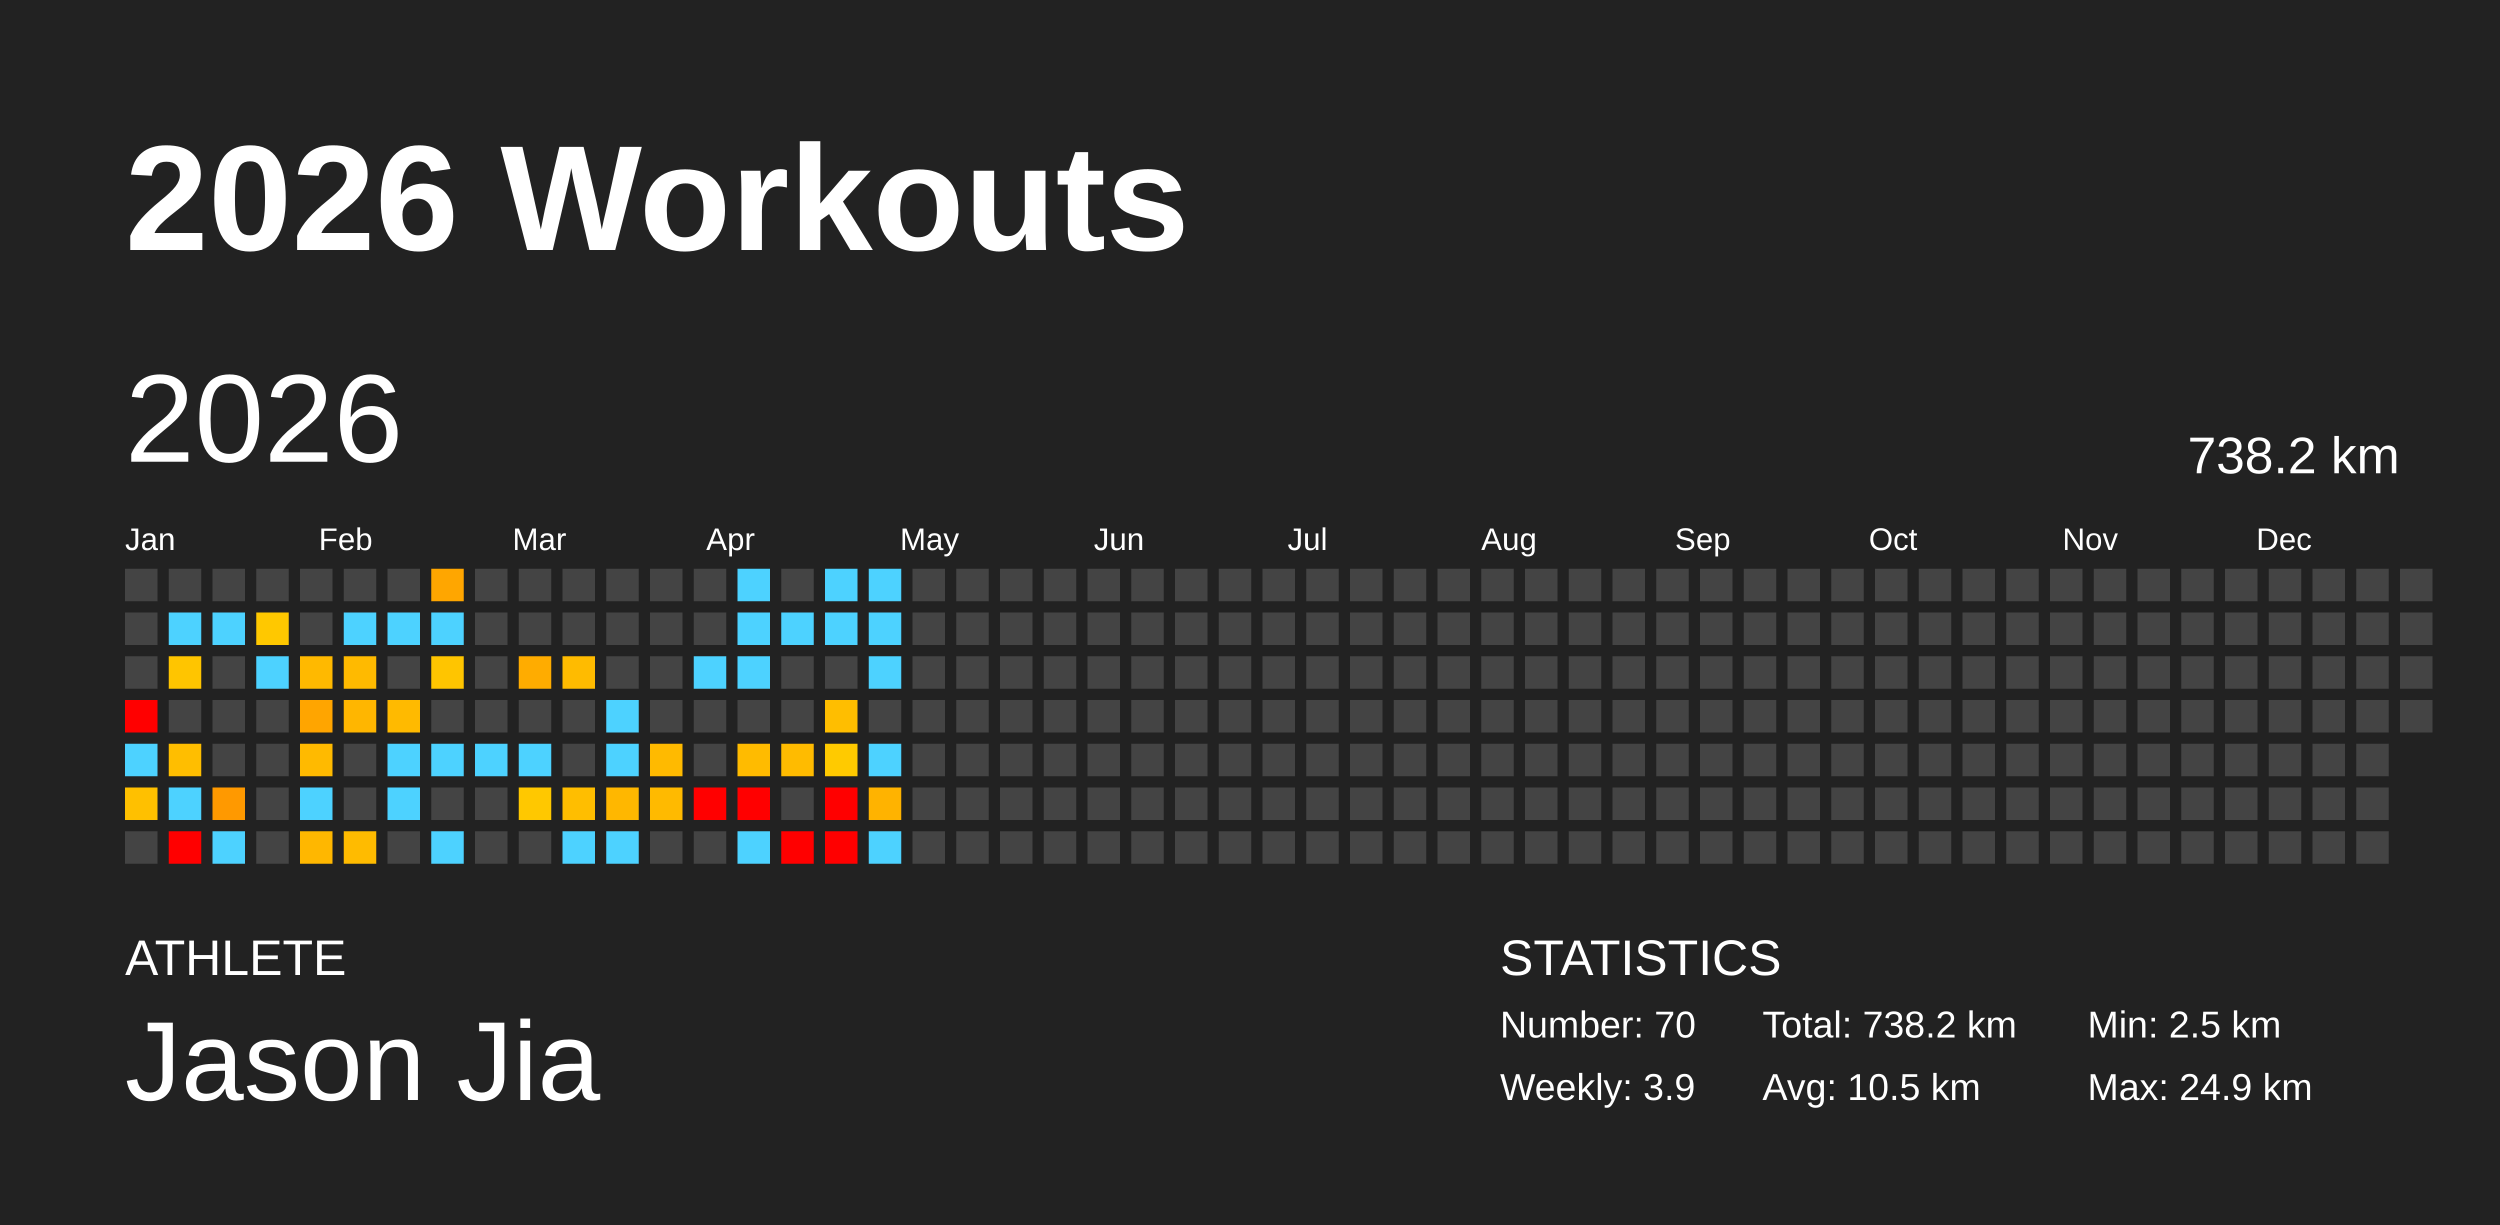
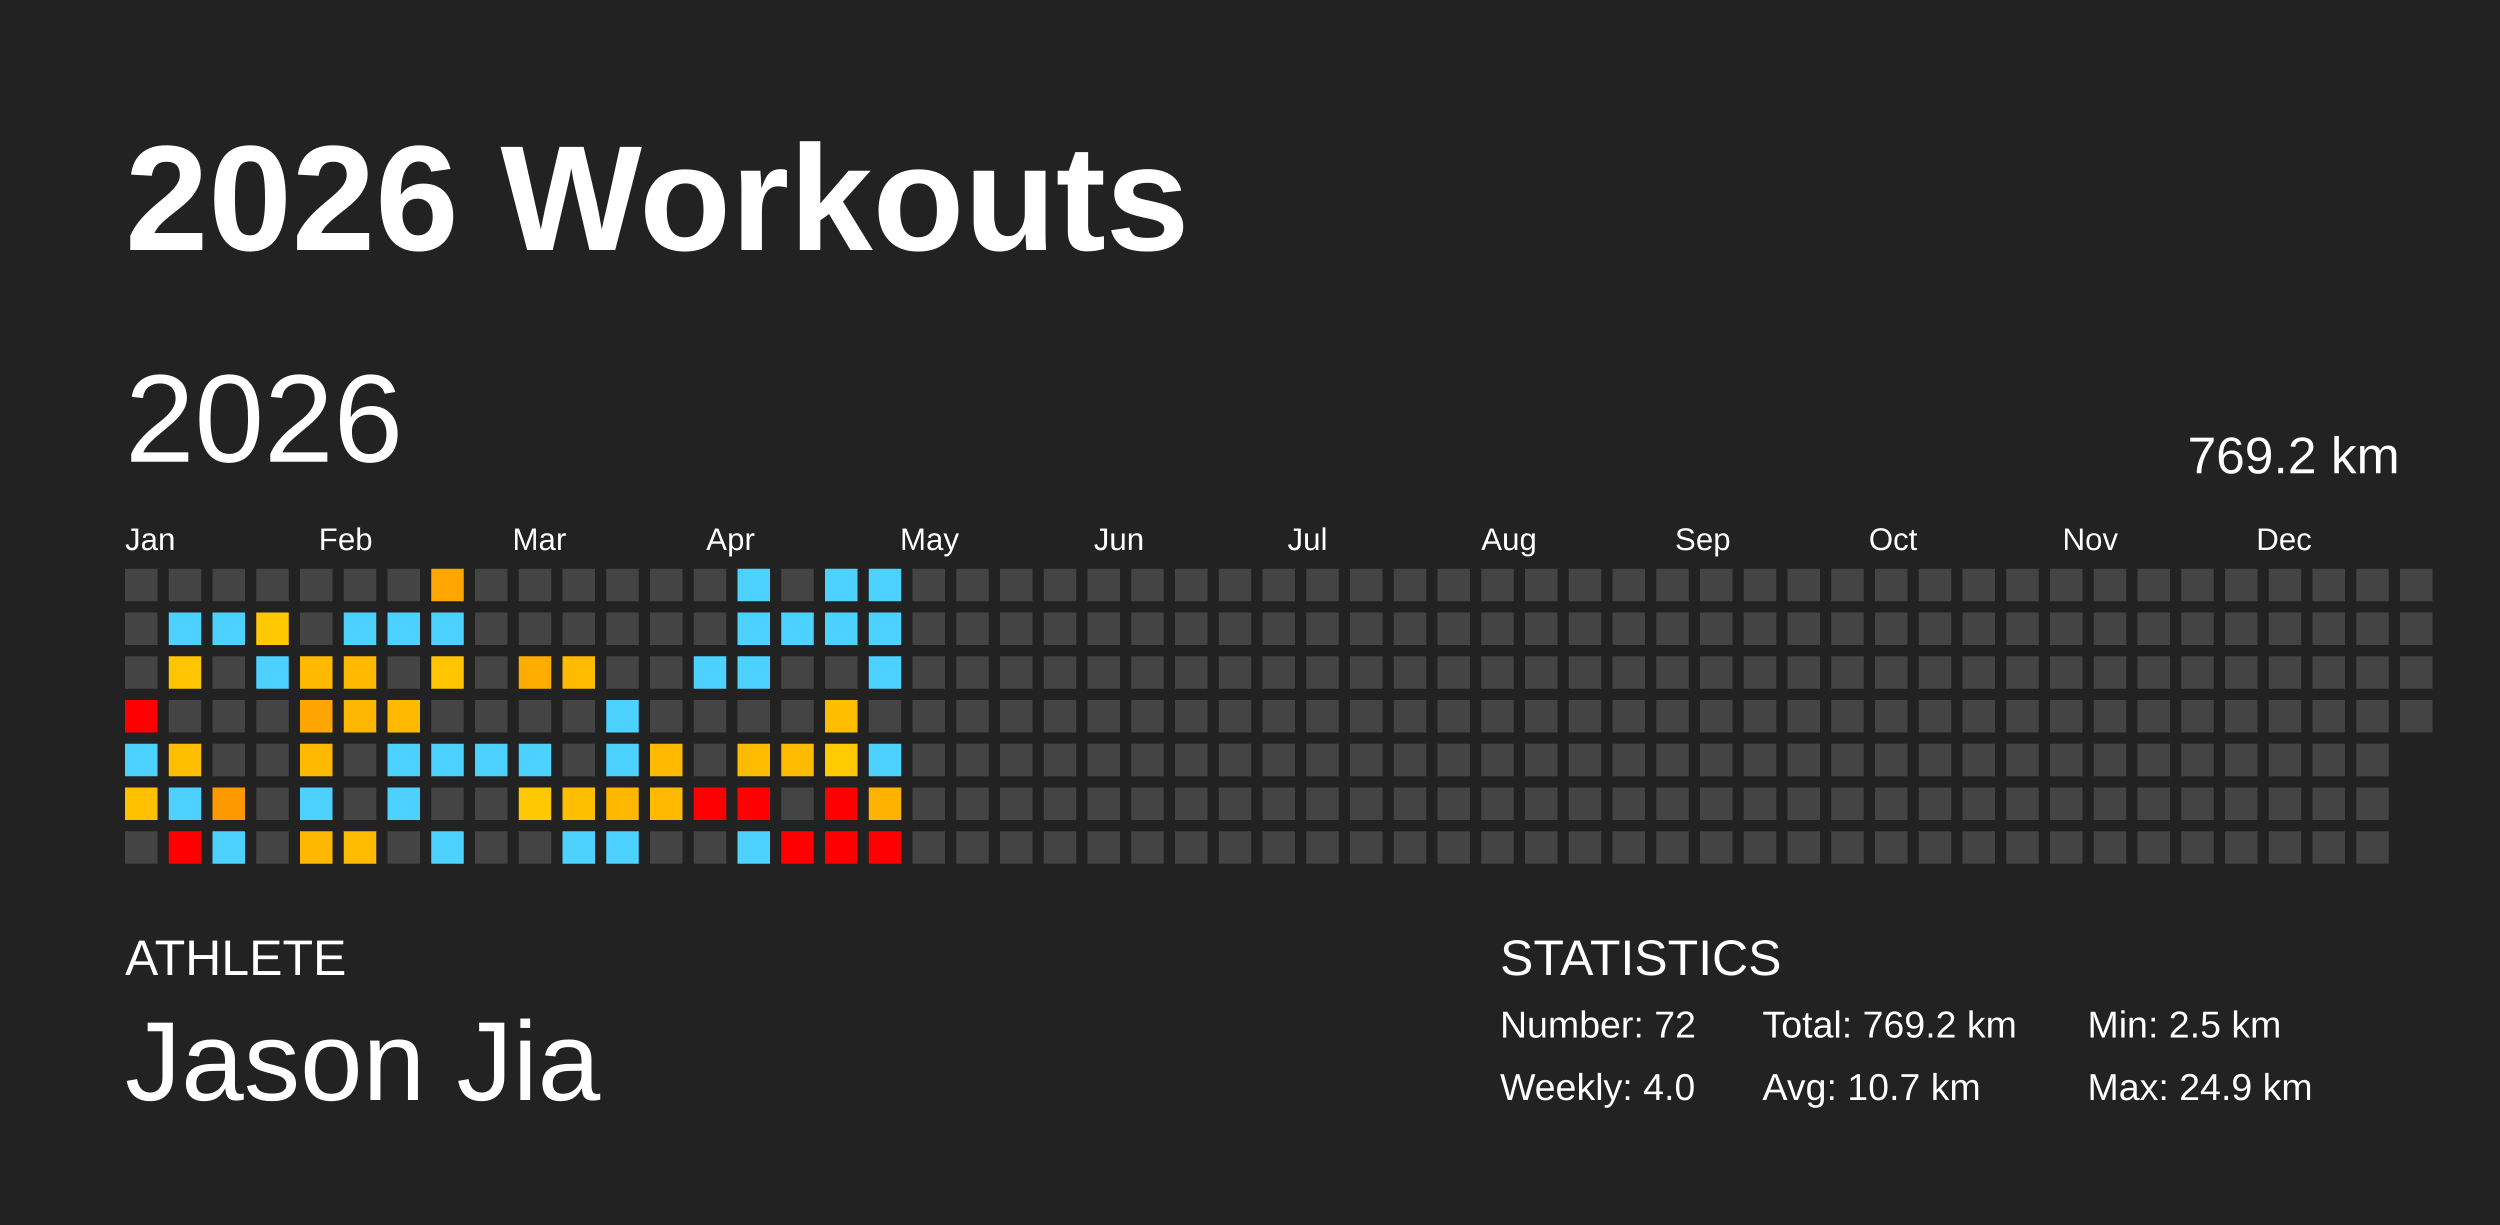
<svg xmlns="http://www.w3.org/2000/svg" baseProfile="full" height="98mm" version="1.1" viewBox="0,0,200,98" width="200mm">
  <defs />
  <rect fill="#222222" height="98" width="200" x="0" y="0" />
  <text fill="#FFFFFF" style="font-size:12px; font-family:Arial; font-weight:bold;" x="10" y="20">2026 Workouts</text>
  <text fill="#FFFFFF" style="font-size:4px; font-family:Arial" x="10" y="78">ATHLETE</text>
  <text fill="#FFFFFF" style="font-size:9px; font-family:Arial" x="10" y="88">Jason Jia</text>
  <text fill="#FFFFFF" style="font-size:4px; font-family:Arial" x="120" y="78">STATISTICS</text>
-   <text fill="#FFFFFF" style="font-size:3px; font-family:Arial" x="120" y="83">Number: 70</text>
-   <text fill="#FFFFFF" style="font-size:3px; font-family:Arial" x="120" y="88">Weekly: 3.9</text>
-   <text fill="#FFFFFF" style="font-size:3px; font-family:Arial" x="141" y="83">Total: 738.2 km</text>
-   <text fill="#FFFFFF" style="font-size:3px; font-family:Arial" x="141" y="88">Avg: 10.5 km</text>
+   <text fill="#FFFFFF" style="font-size:3px; font-family:Arial" x="120" y="83">Number: 72</text>
+   <text fill="#FFFFFF" style="font-size:3px; font-family:Arial" x="120" y="88">Weekly: 4.0</text>
+   <text fill="#FFFFFF" style="font-size:3px; font-family:Arial" x="141" y="83">Total: 769.2 km</text>
+   <text fill="#FFFFFF" style="font-size:3px; font-family:Arial" x="141" y="88">Avg: 10.7 km</text>
  <text fill="#FFFFFF" style="font-size:3px; font-family:Arial" x="167" y="83">Min: 2.5 km</text>
  <text fill="#FFFFFF" style="font-size:3px; font-family:Arial" x="167" y="88">Max: 24.9 km</text>
  <text dominant-baseline="hanging" fill="#FFFFFF" style="font-size:10.0px; font-family:Arial;" x="10" y="30">2026</text>
-   <text dominant-baseline="hanging" fill="#FFFFFF" style="font-size:4.125px; font-family:Arial;" x="175" y="35">738.2 km</text>
+   <text dominant-baseline="hanging" fill="#FFFFFF" style="font-size:4.125px; font-family:Arial;" x="175" y="35">769.2 km</text>
  <text fill="#FFFFFF" style="font-size:2.5px; font-family:Arial" x="10.0" y="44">Jan</text>
  <text fill="#FFFFFF" style="font-size:2.5px; font-family:Arial" x="25.5" y="44">Feb</text>
  <text fill="#FFFFFF" style="font-size:2.5px; font-family:Arial" x="41.0" y="44">Mar</text>
  <text fill="#FFFFFF" style="font-size:2.5px; font-family:Arial" x="56.5" y="44">Apr</text>
  <text fill="#FFFFFF" style="font-size:2.5px; font-family:Arial" x="72.0" y="44">May</text>
  <text fill="#FFFFFF" style="font-size:2.5px; font-family:Arial" x="87.5" y="44">Jun</text>
  <text fill="#FFFFFF" style="font-size:2.5px; font-family:Arial" x="103.0" y="44">Jul</text>
  <text fill="#FFFFFF" style="font-size:2.5px; font-family:Arial" x="118.5" y="44">Aug</text>
  <text fill="#FFFFFF" style="font-size:2.5px; font-family:Arial" x="134.0" y="44">Sep</text>
  <text fill="#FFFFFF" style="font-size:2.5px; font-family:Arial" x="149.5" y="44">Oct</text>
  <text fill="#FFFFFF" style="font-size:2.5px; font-family:Arial" x="165.0" y="44">Nov</text>
  <text fill="#FFFFFF" style="font-size:2.5px; font-family:Arial" x="180.5" y="44">Dec</text>
  <rect fill="#444444" height="2.6" width="2.6" x="10.0" y="45.5" />
  <rect fill="#444444" height="2.6" width="2.6" x="10.0" y="49.0" />
  <rect fill="#444444" height="2.6" width="2.6" x="10.0" y="52.5" />
  <rect fill="red" height="2.6" width="2.6" x="10.0" y="56.0" />
  <rect fill="#4dd2ff" height="2.6" width="2.6" x="10.0" y="59.5" />
  <rect fill="#ffc000" height="2.6" width="2.6" x="10.0" y="63.0" />
  <rect fill="#444444" height="2.6" width="2.6" x="10.0" y="66.5" />
  <rect fill="#444444" height="2.6" width="2.6" x="13.5" y="45.5" />
  <rect fill="#4dd2ff" height="2.6" width="2.6" x="13.5" y="49.0" />
  <rect fill="#ffc500" height="2.6" width="2.6" x="13.5" y="52.5" />
  <rect fill="#444444" height="2.6" width="2.6" x="13.5" y="56.0" />
  <rect fill="#ffbe00" height="2.6" width="2.6" x="13.5" y="59.5" />
  <rect fill="#4dd2ff" height="2.6" width="2.6" x="13.5" y="63.0" />
  <rect fill="red" height="2.6" width="2.6" x="13.5" y="66.5" />
  <rect fill="#444444" height="2.6" width="2.6" x="17.0" y="45.5" />
  <rect fill="#4dd2ff" height="2.6" width="2.6" x="17.0" y="49.0" />
  <rect fill="#444444" height="2.6" width="2.6" x="17.0" y="52.5" />
  <rect fill="#444444" height="2.6" width="2.6" x="17.0" y="56.0" />
  <rect fill="#444444" height="2.6" width="2.6" x="17.0" y="59.5" />
  <rect fill="#ff9900" height="2.6" width="2.6" x="17.0" y="63.0" />
  <rect fill="#4dd2ff" height="2.6" width="2.6" x="17.0" y="66.5" />
  <rect fill="#444444" height="2.6" width="2.6" x="20.5" y="45.5" />
  <rect fill="#ffc800" height="2.6" width="2.6" x="20.5" y="49.0" />
  <rect fill="#4dd2ff" height="2.6" width="2.6" x="20.5" y="52.5" />
  <rect fill="#444444" height="2.6" width="2.6" x="20.5" y="56.0" />
  <rect fill="#444444" height="2.6" width="2.6" x="20.5" y="59.5" />
  <rect fill="#444444" height="2.6" width="2.6" x="20.5" y="63.0" />
  <rect fill="#444444" height="2.6" width="2.6" x="20.5" y="66.5" />
  <rect fill="#444444" height="2.6" width="2.6" x="24.0" y="45.5" />
  <rect fill="#444444" height="2.6" width="2.6" x="24.0" y="49.0" />
  <rect fill="#ffb900" height="2.6" width="2.6" x="24.0" y="52.5" />
  <rect fill="#ffa500" height="2.6" width="2.6" x="24.0" y="56.0" />
  <rect fill="#ffba00" height="2.6" width="2.6" x="24.0" y="59.5" />
  <rect fill="#4dd2ff" height="2.6" width="2.6" x="24.0" y="63.0" />
  <rect fill="#ffb700" height="2.6" width="2.6" x="24.0" y="66.5" />
  <rect fill="#444444" height="2.6" width="2.6" x="27.5" y="45.5" />
  <rect fill="#4dd2ff" height="2.6" width="2.6" x="27.5" y="49.0" />
  <rect fill="#ffba00" height="2.6" width="2.6" x="27.5" y="52.5" />
  <rect fill="#ffb600" height="2.6" width="2.6" x="27.5" y="56.0" />
  <rect fill="#444444" height="2.6" width="2.6" x="27.5" y="59.5" />
  <rect fill="#444444" height="2.6" width="2.6" x="27.5" y="63.0" />
  <rect fill="#ffbb00" height="2.6" width="2.6" x="27.5" y="66.5" />
  <rect fill="#444444" height="2.6" width="2.6" x="31.0" y="45.5" />
  <rect fill="#4dd2ff" height="2.6" width="2.6" x="31.0" y="49.0" />
  <rect fill="#444444" height="2.6" width="2.6" x="31.0" y="52.5" />
  <rect fill="#ffba00" height="2.6" width="2.6" x="31.0" y="56.0" />
  <rect fill="#4dd2ff" height="2.6" width="2.6" x="31.0" y="59.5" />
  <rect fill="#4dd2ff" height="2.6" width="2.6" x="31.0" y="63.0" />
  <rect fill="#444444" height="2.6" width="2.6" x="31.0" y="66.5" />
  <rect fill="#ffa600" height="2.6" width="2.6" x="34.5" y="45.5" />
  <rect fill="#4dd2ff" height="2.6" width="2.6" x="34.5" y="49.0" />
  <rect fill="#ffc500" height="2.6" width="2.6" x="34.5" y="52.5" />
  <rect fill="#444444" height="2.6" width="2.6" x="34.5" y="56.0" />
  <rect fill="#4dd2ff" height="2.6" width="2.6" x="34.5" y="59.5" />
  <rect fill="#444444" height="2.6" width="2.6" x="34.5" y="63.0" />
  <rect fill="#4dd2ff" height="2.6" width="2.6" x="34.5" y="66.5" />
  <rect fill="#444444" height="2.6" width="2.6" x="38.0" y="45.5" />
  <rect fill="#444444" height="2.6" width="2.6" x="38.0" y="49.0" />
  <rect fill="#444444" height="2.6" width="2.6" x="38.0" y="52.5" />
  <rect fill="#444444" height="2.6" width="2.6" x="38.0" y="56.0" />
  <rect fill="#4dd2ff" height="2.6" width="2.6" x="38.0" y="59.5" />
  <rect fill="#444444" height="2.6" width="2.6" x="38.0" y="63.0" />
  <rect fill="#444444" height="2.6" width="2.6" x="38.0" y="66.5" />
  <rect fill="#444444" height="2.6" width="2.6" x="41.5" y="45.5" />
  <rect fill="#444444" height="2.6" width="2.6" x="41.5" y="49.0" />
  <rect fill="#ffac00" height="2.6" width="2.6" x="41.5" y="52.5" />
  <rect fill="#444444" height="2.6" width="2.6" x="41.5" y="56.0" />
  <rect fill="#4dd2ff" height="2.6" width="2.6" x="41.5" y="59.5" />
  <rect fill="#ffc800" height="2.6" width="2.6" x="41.5" y="63.0" />
  <rect fill="#444444" height="2.6" width="2.6" x="41.5" y="66.5" />
  <rect fill="#444444" height="2.6" width="2.6" x="45.0" y="45.5" />
  <rect fill="#444444" height="2.6" width="2.6" x="45.0" y="49.0" />
  <rect fill="#ffbb00" height="2.6" width="2.6" x="45.0" y="52.5" />
  <rect fill="#444444" height="2.6" width="2.6" x="45.0" y="56.0" />
  <rect fill="#444444" height="2.6" width="2.6" x="45.0" y="59.5" />
  <rect fill="#ffbe00" height="2.6" width="2.6" x="45.0" y="63.0" />
  <rect fill="#4dd2ff" height="2.6" width="2.6" x="45.0" y="66.5" />
  <rect fill="#444444" height="2.6" width="2.6" x="48.5" y="45.5" />
  <rect fill="#444444" height="2.6" width="2.6" x="48.5" y="49.0" />
  <rect fill="#444444" height="2.6" width="2.6" x="48.5" y="52.5" />
  <rect fill="#4dd2ff" height="2.6" width="2.6" x="48.5" y="56.0" />
  <rect fill="#4dd2ff" height="2.6" width="2.6" x="48.5" y="59.5" />
  <rect fill="#ffb700" height="2.6" width="2.6" x="48.5" y="63.0" />
  <rect fill="#4dd2ff" height="2.6" width="2.6" x="48.5" y="66.5" />
  <rect fill="#444444" height="2.6" width="2.6" x="52.0" y="45.5" />
  <rect fill="#444444" height="2.6" width="2.6" x="52.0" y="49.0" />
  <rect fill="#444444" height="2.6" width="2.6" x="52.0" y="52.5" />
  <rect fill="#444444" height="2.6" width="2.6" x="52.0" y="56.0" />
  <rect fill="#ffba00" height="2.6" width="2.6" x="52.0" y="59.5" />
  <rect fill="#ffba00" height="2.6" width="2.6" x="52.0" y="63.0" />
  <rect fill="#444444" height="2.6" width="2.6" x="52.0" y="66.5" />
  <rect fill="#444444" height="2.6" width="2.6" x="55.5" y="45.5" />
  <rect fill="#444444" height="2.6" width="2.6" x="55.5" y="49.0" />
  <rect fill="#4dd2ff" height="2.6" width="2.6" x="55.5" y="52.5" />
  <rect fill="#444444" height="2.6" width="2.6" x="55.5" y="56.0" />
  <rect fill="#444444" height="2.6" width="2.6" x="55.5" y="59.5" />
  <rect fill="red" height="2.6" width="2.6" x="55.5" y="63.0" />
  <rect fill="#444444" height="2.6" width="2.6" x="55.5" y="66.5" />
  <rect fill="#4dd2ff" height="2.6" width="2.6" x="59.0" y="45.5" />
  <rect fill="#4dd2ff" height="2.6" width="2.6" x="59.0" y="49.0" />
  <rect fill="#4dd2ff" height="2.6" width="2.6" x="59.0" y="52.5" />
  <rect fill="#444444" height="2.6" width="2.6" x="59.0" y="56.0" />
  <rect fill="#ffbb00" height="2.6" width="2.6" x="59.0" y="59.5" />
  <rect fill="red" height="2.6" width="2.6" x="59.0" y="63.0" />
  <rect fill="#4dd2ff" height="2.6" width="2.6" x="59.0" y="66.5" />
  <rect fill="#444444" height="2.6" width="2.6" x="62.5" y="45.5" />
  <rect fill="#4dd2ff" height="2.6" width="2.6" x="62.5" y="49.0" />
  <rect fill="#444444" height="2.6" width="2.6" x="62.5" y="52.5" />
  <rect fill="#444444" height="2.6" width="2.6" x="62.5" y="56.0" />
  <rect fill="#ffbb00" height="2.6" width="2.6" x="62.5" y="59.5" />
  <rect fill="#444444" height="2.6" width="2.6" x="62.5" y="63.0" />
  <rect fill="red" height="2.6" width="2.6" x="62.5" y="66.5" />
  <rect fill="#4dd2ff" height="2.6" width="2.6" x="66.0" y="45.5" />
  <rect fill="#4dd2ff" height="2.6" width="2.6" x="66.0" y="49.0" />
  <rect fill="#444444" height="2.6" width="2.6" x="66.0" y="52.5" />
  <rect fill="#ffbe00" height="2.6" width="2.6" x="66.0" y="56.0" />
  <rect fill="#ffca00" height="2.6" width="2.6" x="66.0" y="59.5" />
  <rect fill="red" height="2.6" width="2.6" x="66.0" y="63.0" />
  <rect fill="red" height="2.6" width="2.6" x="66.0" y="66.5" />
  <rect fill="#4dd2ff" height="2.6" width="2.6" x="69.5" y="45.5" />
  <rect fill="#4dd2ff" height="2.6" width="2.6" x="69.5" y="49.0" />
  <rect fill="#4dd2ff" height="2.6" width="2.6" x="69.5" y="52.5" />
  <rect fill="#444444" height="2.6" width="2.6" x="69.5" y="56.0" />
  <rect fill="#4dd2ff" height="2.6" width="2.6" x="69.5" y="59.5" />
  <rect fill="#ffb300" height="2.6" width="2.6" x="69.5" y="63.0" />
-   <rect fill="#4dd2ff" height="2.6" width="2.6" x="69.5" y="66.5" />
+   <rect fill="red" height="2.6" width="2.6" x="69.5" y="66.5" />
  <rect fill="#444444" height="2.6" width="2.6" x="73.0" y="45.5" />
  <rect fill="#444444" height="2.6" width="2.6" x="73.0" y="49.0" />
  <rect fill="#444444" height="2.6" width="2.6" x="73.0" y="52.5" />
  <rect fill="#444444" height="2.6" width="2.6" x="73.0" y="56.0" />
  <rect fill="#444444" height="2.6" width="2.6" x="73.0" y="59.5" />
  <rect fill="#444444" height="2.6" width="2.6" x="73.0" y="63.0" />
  <rect fill="#444444" height="2.6" width="2.6" x="73.0" y="66.5" />
  <rect fill="#444444" height="2.6" width="2.6" x="76.5" y="45.5" />
  <rect fill="#444444" height="2.6" width="2.6" x="76.5" y="49.0" />
  <rect fill="#444444" height="2.6" width="2.6" x="76.5" y="52.5" />
  <rect fill="#444444" height="2.6" width="2.6" x="76.5" y="56.0" />
  <rect fill="#444444" height="2.6" width="2.6" x="76.5" y="59.5" />
  <rect fill="#444444" height="2.6" width="2.6" x="76.5" y="63.0" />
  <rect fill="#444444" height="2.6" width="2.6" x="76.5" y="66.5" />
  <rect fill="#444444" height="2.6" width="2.6" x="80.0" y="45.5" />
  <rect fill="#444444" height="2.6" width="2.6" x="80.0" y="49.0" />
  <rect fill="#444444" height="2.6" width="2.6" x="80.0" y="52.5" />
  <rect fill="#444444" height="2.6" width="2.6" x="80.0" y="56.0" />
  <rect fill="#444444" height="2.6" width="2.6" x="80.0" y="59.5" />
  <rect fill="#444444" height="2.6" width="2.6" x="80.0" y="63.0" />
  <rect fill="#444444" height="2.6" width="2.6" x="80.0" y="66.5" />
  <rect fill="#444444" height="2.6" width="2.6" x="83.5" y="45.5" />
  <rect fill="#444444" height="2.6" width="2.6" x="83.5" y="49.0" />
  <rect fill="#444444" height="2.6" width="2.6" x="83.5" y="52.5" />
  <rect fill="#444444" height="2.6" width="2.6" x="83.5" y="56.0" />
  <rect fill="#444444" height="2.6" width="2.6" x="83.5" y="59.5" />
  <rect fill="#444444" height="2.6" width="2.6" x="83.5" y="63.0" />
  <rect fill="#444444" height="2.6" width="2.6" x="83.5" y="66.5" />
  <rect fill="#444444" height="2.6" width="2.6" x="87.0" y="45.5" />
  <rect fill="#444444" height="2.6" width="2.6" x="87.0" y="49.0" />
  <rect fill="#444444" height="2.6" width="2.6" x="87.0" y="52.5" />
  <rect fill="#444444" height="2.6" width="2.6" x="87.0" y="56.0" />
  <rect fill="#444444" height="2.6" width="2.6" x="87.0" y="59.5" />
  <rect fill="#444444" height="2.6" width="2.6" x="87.0" y="63.0" />
  <rect fill="#444444" height="2.6" width="2.6" x="87.0" y="66.5" />
  <rect fill="#444444" height="2.6" width="2.6" x="90.5" y="45.5" />
  <rect fill="#444444" height="2.6" width="2.6" x="90.5" y="49.0" />
  <rect fill="#444444" height="2.6" width="2.6" x="90.5" y="52.5" />
  <rect fill="#444444" height="2.6" width="2.6" x="90.5" y="56.0" />
  <rect fill="#444444" height="2.6" width="2.6" x="90.5" y="59.5" />
  <rect fill="#444444" height="2.6" width="2.6" x="90.5" y="63.0" />
  <rect fill="#444444" height="2.6" width="2.6" x="90.5" y="66.5" />
  <rect fill="#444444" height="2.6" width="2.6" x="94.0" y="45.5" />
  <rect fill="#444444" height="2.6" width="2.6" x="94.0" y="49.0" />
  <rect fill="#444444" height="2.6" width="2.6" x="94.0" y="52.5" />
  <rect fill="#444444" height="2.6" width="2.6" x="94.0" y="56.0" />
  <rect fill="#444444" height="2.6" width="2.6" x="94.0" y="59.5" />
  <rect fill="#444444" height="2.6" width="2.6" x="94.0" y="63.0" />
  <rect fill="#444444" height="2.6" width="2.6" x="94.0" y="66.5" />
  <rect fill="#444444" height="2.6" width="2.6" x="97.5" y="45.5" />
  <rect fill="#444444" height="2.6" width="2.6" x="97.5" y="49.0" />
  <rect fill="#444444" height="2.6" width="2.6" x="97.5" y="52.5" />
  <rect fill="#444444" height="2.6" width="2.6" x="97.5" y="56.0" />
  <rect fill="#444444" height="2.6" width="2.6" x="97.5" y="59.5" />
  <rect fill="#444444" height="2.6" width="2.6" x="97.5" y="63.0" />
  <rect fill="#444444" height="2.6" width="2.6" x="97.5" y="66.5" />
  <rect fill="#444444" height="2.6" width="2.6" x="101.0" y="45.5" />
  <rect fill="#444444" height="2.6" width="2.6" x="101.0" y="49.0" />
  <rect fill="#444444" height="2.6" width="2.6" x="101.0" y="52.5" />
  <rect fill="#444444" height="2.6" width="2.6" x="101.0" y="56.0" />
  <rect fill="#444444" height="2.6" width="2.6" x="101.0" y="59.5" />
  <rect fill="#444444" height="2.6" width="2.6" x="101.0" y="63.0" />
  <rect fill="#444444" height="2.6" width="2.6" x="101.0" y="66.5" />
  <rect fill="#444444" height="2.6" width="2.6" x="104.5" y="45.5" />
  <rect fill="#444444" height="2.6" width="2.6" x="104.5" y="49.0" />
  <rect fill="#444444" height="2.6" width="2.6" x="104.5" y="52.5" />
  <rect fill="#444444" height="2.6" width="2.6" x="104.5" y="56.0" />
  <rect fill="#444444" height="2.6" width="2.6" x="104.5" y="59.5" />
  <rect fill="#444444" height="2.6" width="2.6" x="104.5" y="63.0" />
  <rect fill="#444444" height="2.6" width="2.6" x="104.5" y="66.5" />
  <rect fill="#444444" height="2.6" width="2.6" x="108.0" y="45.5" />
  <rect fill="#444444" height="2.6" width="2.6" x="108.0" y="49.0" />
  <rect fill="#444444" height="2.6" width="2.6" x="108.0" y="52.5" />
  <rect fill="#444444" height="2.6" width="2.6" x="108.0" y="56.0" />
  <rect fill="#444444" height="2.6" width="2.6" x="108.0" y="59.5" />
  <rect fill="#444444" height="2.6" width="2.6" x="108.0" y="63.0" />
  <rect fill="#444444" height="2.6" width="2.6" x="108.0" y="66.5" />
  <rect fill="#444444" height="2.6" width="2.6" x="111.5" y="45.5" />
  <rect fill="#444444" height="2.6" width="2.6" x="111.5" y="49.0" />
  <rect fill="#444444" height="2.6" width="2.6" x="111.5" y="52.5" />
  <rect fill="#444444" height="2.6" width="2.6" x="111.5" y="56.0" />
  <rect fill="#444444" height="2.6" width="2.6" x="111.5" y="59.5" />
  <rect fill="#444444" height="2.6" width="2.6" x="111.5" y="63.0" />
  <rect fill="#444444" height="2.6" width="2.6" x="111.5" y="66.5" />
  <rect fill="#444444" height="2.6" width="2.6" x="115.0" y="45.5" />
  <rect fill="#444444" height="2.6" width="2.6" x="115.0" y="49.0" />
  <rect fill="#444444" height="2.6" width="2.6" x="115.0" y="52.5" />
  <rect fill="#444444" height="2.6" width="2.6" x="115.0" y="56.0" />
  <rect fill="#444444" height="2.6" width="2.6" x="115.0" y="59.5" />
  <rect fill="#444444" height="2.6" width="2.6" x="115.0" y="63.0" />
  <rect fill="#444444" height="2.6" width="2.6" x="115.0" y="66.5" />
  <rect fill="#444444" height="2.6" width="2.6" x="118.5" y="45.5" />
  <rect fill="#444444" height="2.6" width="2.6" x="118.5" y="49.0" />
  <rect fill="#444444" height="2.6" width="2.6" x="118.5" y="52.5" />
  <rect fill="#444444" height="2.6" width="2.6" x="118.5" y="56.0" />
  <rect fill="#444444" height="2.6" width="2.6" x="118.5" y="59.5" />
  <rect fill="#444444" height="2.6" width="2.6" x="118.5" y="63.0" />
  <rect fill="#444444" height="2.6" width="2.6" x="118.5" y="66.5" />
  <rect fill="#444444" height="2.6" width="2.6" x="122.0" y="45.5" />
  <rect fill="#444444" height="2.6" width="2.6" x="122.0" y="49.0" />
  <rect fill="#444444" height="2.6" width="2.6" x="122.0" y="52.5" />
  <rect fill="#444444" height="2.6" width="2.6" x="122.0" y="56.0" />
  <rect fill="#444444" height="2.6" width="2.6" x="122.0" y="59.5" />
  <rect fill="#444444" height="2.6" width="2.6" x="122.0" y="63.0" />
  <rect fill="#444444" height="2.6" width="2.6" x="122.0" y="66.5" />
  <rect fill="#444444" height="2.6" width="2.6" x="125.5" y="45.5" />
  <rect fill="#444444" height="2.6" width="2.6" x="125.5" y="49.0" />
  <rect fill="#444444" height="2.6" width="2.6" x="125.5" y="52.5" />
  <rect fill="#444444" height="2.6" width="2.6" x="125.5" y="56.0" />
  <rect fill="#444444" height="2.6" width="2.6" x="125.5" y="59.5" />
  <rect fill="#444444" height="2.6" width="2.6" x="125.5" y="63.0" />
  <rect fill="#444444" height="2.6" width="2.6" x="125.5" y="66.5" />
  <rect fill="#444444" height="2.6" width="2.6" x="129.0" y="45.5" />
  <rect fill="#444444" height="2.6" width="2.6" x="129.0" y="49.0" />
  <rect fill="#444444" height="2.6" width="2.6" x="129.0" y="52.5" />
  <rect fill="#444444" height="2.6" width="2.6" x="129.0" y="56.0" />
  <rect fill="#444444" height="2.6" width="2.6" x="129.0" y="59.5" />
  <rect fill="#444444" height="2.6" width="2.6" x="129.0" y="63.0" />
  <rect fill="#444444" height="2.6" width="2.6" x="129.0" y="66.5" />
  <rect fill="#444444" height="2.6" width="2.6" x="132.5" y="45.5" />
  <rect fill="#444444" height="2.6" width="2.6" x="132.5" y="49.0" />
  <rect fill="#444444" height="2.6" width="2.6" x="132.5" y="52.5" />
  <rect fill="#444444" height="2.6" width="2.6" x="132.5" y="56.0" />
  <rect fill="#444444" height="2.6" width="2.6" x="132.5" y="59.5" />
  <rect fill="#444444" height="2.6" width="2.6" x="132.5" y="63.0" />
  <rect fill="#444444" height="2.6" width="2.6" x="132.5" y="66.5" />
  <rect fill="#444444" height="2.6" width="2.6" x="136.0" y="45.5" />
  <rect fill="#444444" height="2.6" width="2.6" x="136.0" y="49.0" />
  <rect fill="#444444" height="2.6" width="2.6" x="136.0" y="52.5" />
  <rect fill="#444444" height="2.6" width="2.6" x="136.0" y="56.0" />
  <rect fill="#444444" height="2.6" width="2.6" x="136.0" y="59.5" />
  <rect fill="#444444" height="2.6" width="2.6" x="136.0" y="63.0" />
  <rect fill="#444444" height="2.6" width="2.6" x="136.0" y="66.5" />
  <rect fill="#444444" height="2.6" width="2.6" x="139.5" y="45.5" />
  <rect fill="#444444" height="2.6" width="2.6" x="139.5" y="49.0" />
  <rect fill="#444444" height="2.6" width="2.6" x="139.5" y="52.5" />
  <rect fill="#444444" height="2.6" width="2.6" x="139.5" y="56.0" />
  <rect fill="#444444" height="2.6" width="2.6" x="139.5" y="59.5" />
  <rect fill="#444444" height="2.6" width="2.6" x="139.5" y="63.0" />
  <rect fill="#444444" height="2.6" width="2.6" x="139.5" y="66.5" />
  <rect fill="#444444" height="2.6" width="2.6" x="143.0" y="45.5" />
  <rect fill="#444444" height="2.6" width="2.6" x="143.0" y="49.0" />
  <rect fill="#444444" height="2.6" width="2.6" x="143.0" y="52.5" />
  <rect fill="#444444" height="2.6" width="2.6" x="143.0" y="56.0" />
  <rect fill="#444444" height="2.6" width="2.6" x="143.0" y="59.5" />
  <rect fill="#444444" height="2.6" width="2.6" x="143.0" y="63.0" />
  <rect fill="#444444" height="2.6" width="2.6" x="143.0" y="66.5" />
  <rect fill="#444444" height="2.6" width="2.6" x="146.5" y="45.5" />
  <rect fill="#444444" height="2.6" width="2.6" x="146.5" y="49.0" />
  <rect fill="#444444" height="2.6" width="2.6" x="146.5" y="52.5" />
  <rect fill="#444444" height="2.6" width="2.6" x="146.5" y="56.0" />
  <rect fill="#444444" height="2.6" width="2.6" x="146.5" y="59.5" />
  <rect fill="#444444" height="2.6" width="2.6" x="146.5" y="63.0" />
  <rect fill="#444444" height="2.6" width="2.6" x="146.5" y="66.5" />
  <rect fill="#444444" height="2.6" width="2.6" x="150.0" y="45.5" />
  <rect fill="#444444" height="2.6" width="2.6" x="150.0" y="49.0" />
  <rect fill="#444444" height="2.6" width="2.6" x="150.0" y="52.5" />
  <rect fill="#444444" height="2.6" width="2.6" x="150.0" y="56.0" />
  <rect fill="#444444" height="2.6" width="2.6" x="150.0" y="59.5" />
  <rect fill="#444444" height="2.6" width="2.6" x="150.0" y="63.0" />
  <rect fill="#444444" height="2.6" width="2.6" x="150.0" y="66.5" />
  <rect fill="#444444" height="2.6" width="2.6" x="153.5" y="45.5" />
  <rect fill="#444444" height="2.6" width="2.6" x="153.5" y="49.0" />
  <rect fill="#444444" height="2.6" width="2.6" x="153.5" y="52.5" />
  <rect fill="#444444" height="2.6" width="2.6" x="153.5" y="56.0" />
  <rect fill="#444444" height="2.6" width="2.6" x="153.5" y="59.5" />
  <rect fill="#444444" height="2.6" width="2.6" x="153.5" y="63.0" />
  <rect fill="#444444" height="2.6" width="2.6" x="153.5" y="66.5" />
  <rect fill="#444444" height="2.6" width="2.6" x="157.0" y="45.5" />
  <rect fill="#444444" height="2.6" width="2.6" x="157.0" y="49.0" />
  <rect fill="#444444" height="2.6" width="2.6" x="157.0" y="52.5" />
  <rect fill="#444444" height="2.6" width="2.6" x="157.0" y="56.0" />
  <rect fill="#444444" height="2.6" width="2.6" x="157.0" y="59.5" />
  <rect fill="#444444" height="2.6" width="2.6" x="157.0" y="63.0" />
  <rect fill="#444444" height="2.6" width="2.6" x="157.0" y="66.5" />
  <rect fill="#444444" height="2.6" width="2.6" x="160.5" y="45.5" />
  <rect fill="#444444" height="2.6" width="2.6" x="160.5" y="49.0" />
  <rect fill="#444444" height="2.6" width="2.6" x="160.5" y="52.5" />
  <rect fill="#444444" height="2.6" width="2.6" x="160.5" y="56.0" />
  <rect fill="#444444" height="2.6" width="2.6" x="160.5" y="59.5" />
  <rect fill="#444444" height="2.6" width="2.6" x="160.5" y="63.0" />
  <rect fill="#444444" height="2.6" width="2.6" x="160.5" y="66.5" />
  <rect fill="#444444" height="2.6" width="2.6" x="164.0" y="45.5" />
  <rect fill="#444444" height="2.6" width="2.6" x="164.0" y="49.0" />
  <rect fill="#444444" height="2.6" width="2.6" x="164.0" y="52.5" />
  <rect fill="#444444" height="2.6" width="2.6" x="164.0" y="56.0" />
  <rect fill="#444444" height="2.6" width="2.6" x="164.0" y="59.5" />
  <rect fill="#444444" height="2.6" width="2.6" x="164.0" y="63.0" />
  <rect fill="#444444" height="2.6" width="2.6" x="164.0" y="66.5" />
  <rect fill="#444444" height="2.6" width="2.6" x="167.5" y="45.5" />
  <rect fill="#444444" height="2.6" width="2.6" x="167.5" y="49.0" />
  <rect fill="#444444" height="2.6" width="2.6" x="167.5" y="52.5" />
  <rect fill="#444444" height="2.6" width="2.6" x="167.5" y="56.0" />
  <rect fill="#444444" height="2.6" width="2.6" x="167.5" y="59.5" />
  <rect fill="#444444" height="2.6" width="2.6" x="167.5" y="63.0" />
  <rect fill="#444444" height="2.6" width="2.6" x="167.5" y="66.5" />
  <rect fill="#444444" height="2.6" width="2.6" x="171.0" y="45.5" />
  <rect fill="#444444" height="2.6" width="2.6" x="171.0" y="49.0" />
  <rect fill="#444444" height="2.6" width="2.6" x="171.0" y="52.5" />
  <rect fill="#444444" height="2.6" width="2.6" x="171.0" y="56.0" />
  <rect fill="#444444" height="2.6" width="2.6" x="171.0" y="59.5" />
  <rect fill="#444444" height="2.6" width="2.6" x="171.0" y="63.0" />
  <rect fill="#444444" height="2.6" width="2.6" x="171.0" y="66.5" />
  <rect fill="#444444" height="2.6" width="2.6" x="174.5" y="45.5" />
  <rect fill="#444444" height="2.6" width="2.6" x="174.5" y="49.0" />
  <rect fill="#444444" height="2.6" width="2.6" x="174.5" y="52.5" />
  <rect fill="#444444" height="2.6" width="2.6" x="174.5" y="56.0" />
  <rect fill="#444444" height="2.6" width="2.6" x="174.5" y="59.5" />
  <rect fill="#444444" height="2.6" width="2.6" x="174.5" y="63.0" />
  <rect fill="#444444" height="2.6" width="2.6" x="174.5" y="66.5" />
  <rect fill="#444444" height="2.6" width="2.6" x="178.0" y="45.5" />
  <rect fill="#444444" height="2.6" width="2.6" x="178.0" y="49.0" />
  <rect fill="#444444" height="2.6" width="2.6" x="178.0" y="52.5" />
  <rect fill="#444444" height="2.6" width="2.6" x="178.0" y="56.0" />
  <rect fill="#444444" height="2.6" width="2.6" x="178.0" y="59.5" />
  <rect fill="#444444" height="2.6" width="2.6" x="178.0" y="63.0" />
  <rect fill="#444444" height="2.6" width="2.6" x="178.0" y="66.5" />
  <rect fill="#444444" height="2.6" width="2.6" x="181.5" y="45.5" />
  <rect fill="#444444" height="2.6" width="2.6" x="181.5" y="49.0" />
  <rect fill="#444444" height="2.6" width="2.6" x="181.5" y="52.5" />
  <rect fill="#444444" height="2.6" width="2.6" x="181.5" y="56.0" />
  <rect fill="#444444" height="2.6" width="2.6" x="181.5" y="59.5" />
  <rect fill="#444444" height="2.6" width="2.6" x="181.5" y="63.0" />
  <rect fill="#444444" height="2.6" width="2.6" x="181.5" y="66.5" />
  <rect fill="#444444" height="2.6" width="2.6" x="185.0" y="45.5" />
  <rect fill="#444444" height="2.6" width="2.6" x="185.0" y="49.0" />
  <rect fill="#444444" height="2.6" width="2.6" x="185.0" y="52.5" />
  <rect fill="#444444" height="2.6" width="2.6" x="185.0" y="56.0" />
  <rect fill="#444444" height="2.6" width="2.6" x="185.0" y="59.5" />
  <rect fill="#444444" height="2.6" width="2.6" x="185.0" y="63.0" />
  <rect fill="#444444" height="2.6" width="2.6" x="185.0" y="66.5" />
  <rect fill="#444444" height="2.6" width="2.6" x="188.5" y="45.5" />
  <rect fill="#444444" height="2.6" width="2.6" x="188.5" y="49.0" />
  <rect fill="#444444" height="2.6" width="2.6" x="188.5" y="52.5" />
  <rect fill="#444444" height="2.6" width="2.6" x="188.5" y="56.0" />
  <rect fill="#444444" height="2.6" width="2.6" x="188.5" y="59.5" />
  <rect fill="#444444" height="2.6" width="2.6" x="188.5" y="63.0" />
  <rect fill="#444444" height="2.6" width="2.6" x="188.5" y="66.5" />
  <rect fill="#444444" height="2.6" width="2.6" x="192.0" y="45.5" />
  <rect fill="#444444" height="2.6" width="2.6" x="192.0" y="49.0" />
  <rect fill="#444444" height="2.6" width="2.6" x="192.0" y="52.5" />
  <rect fill="#444444" height="2.6" width="2.6" x="192.0" y="56.0" />
</svg>
